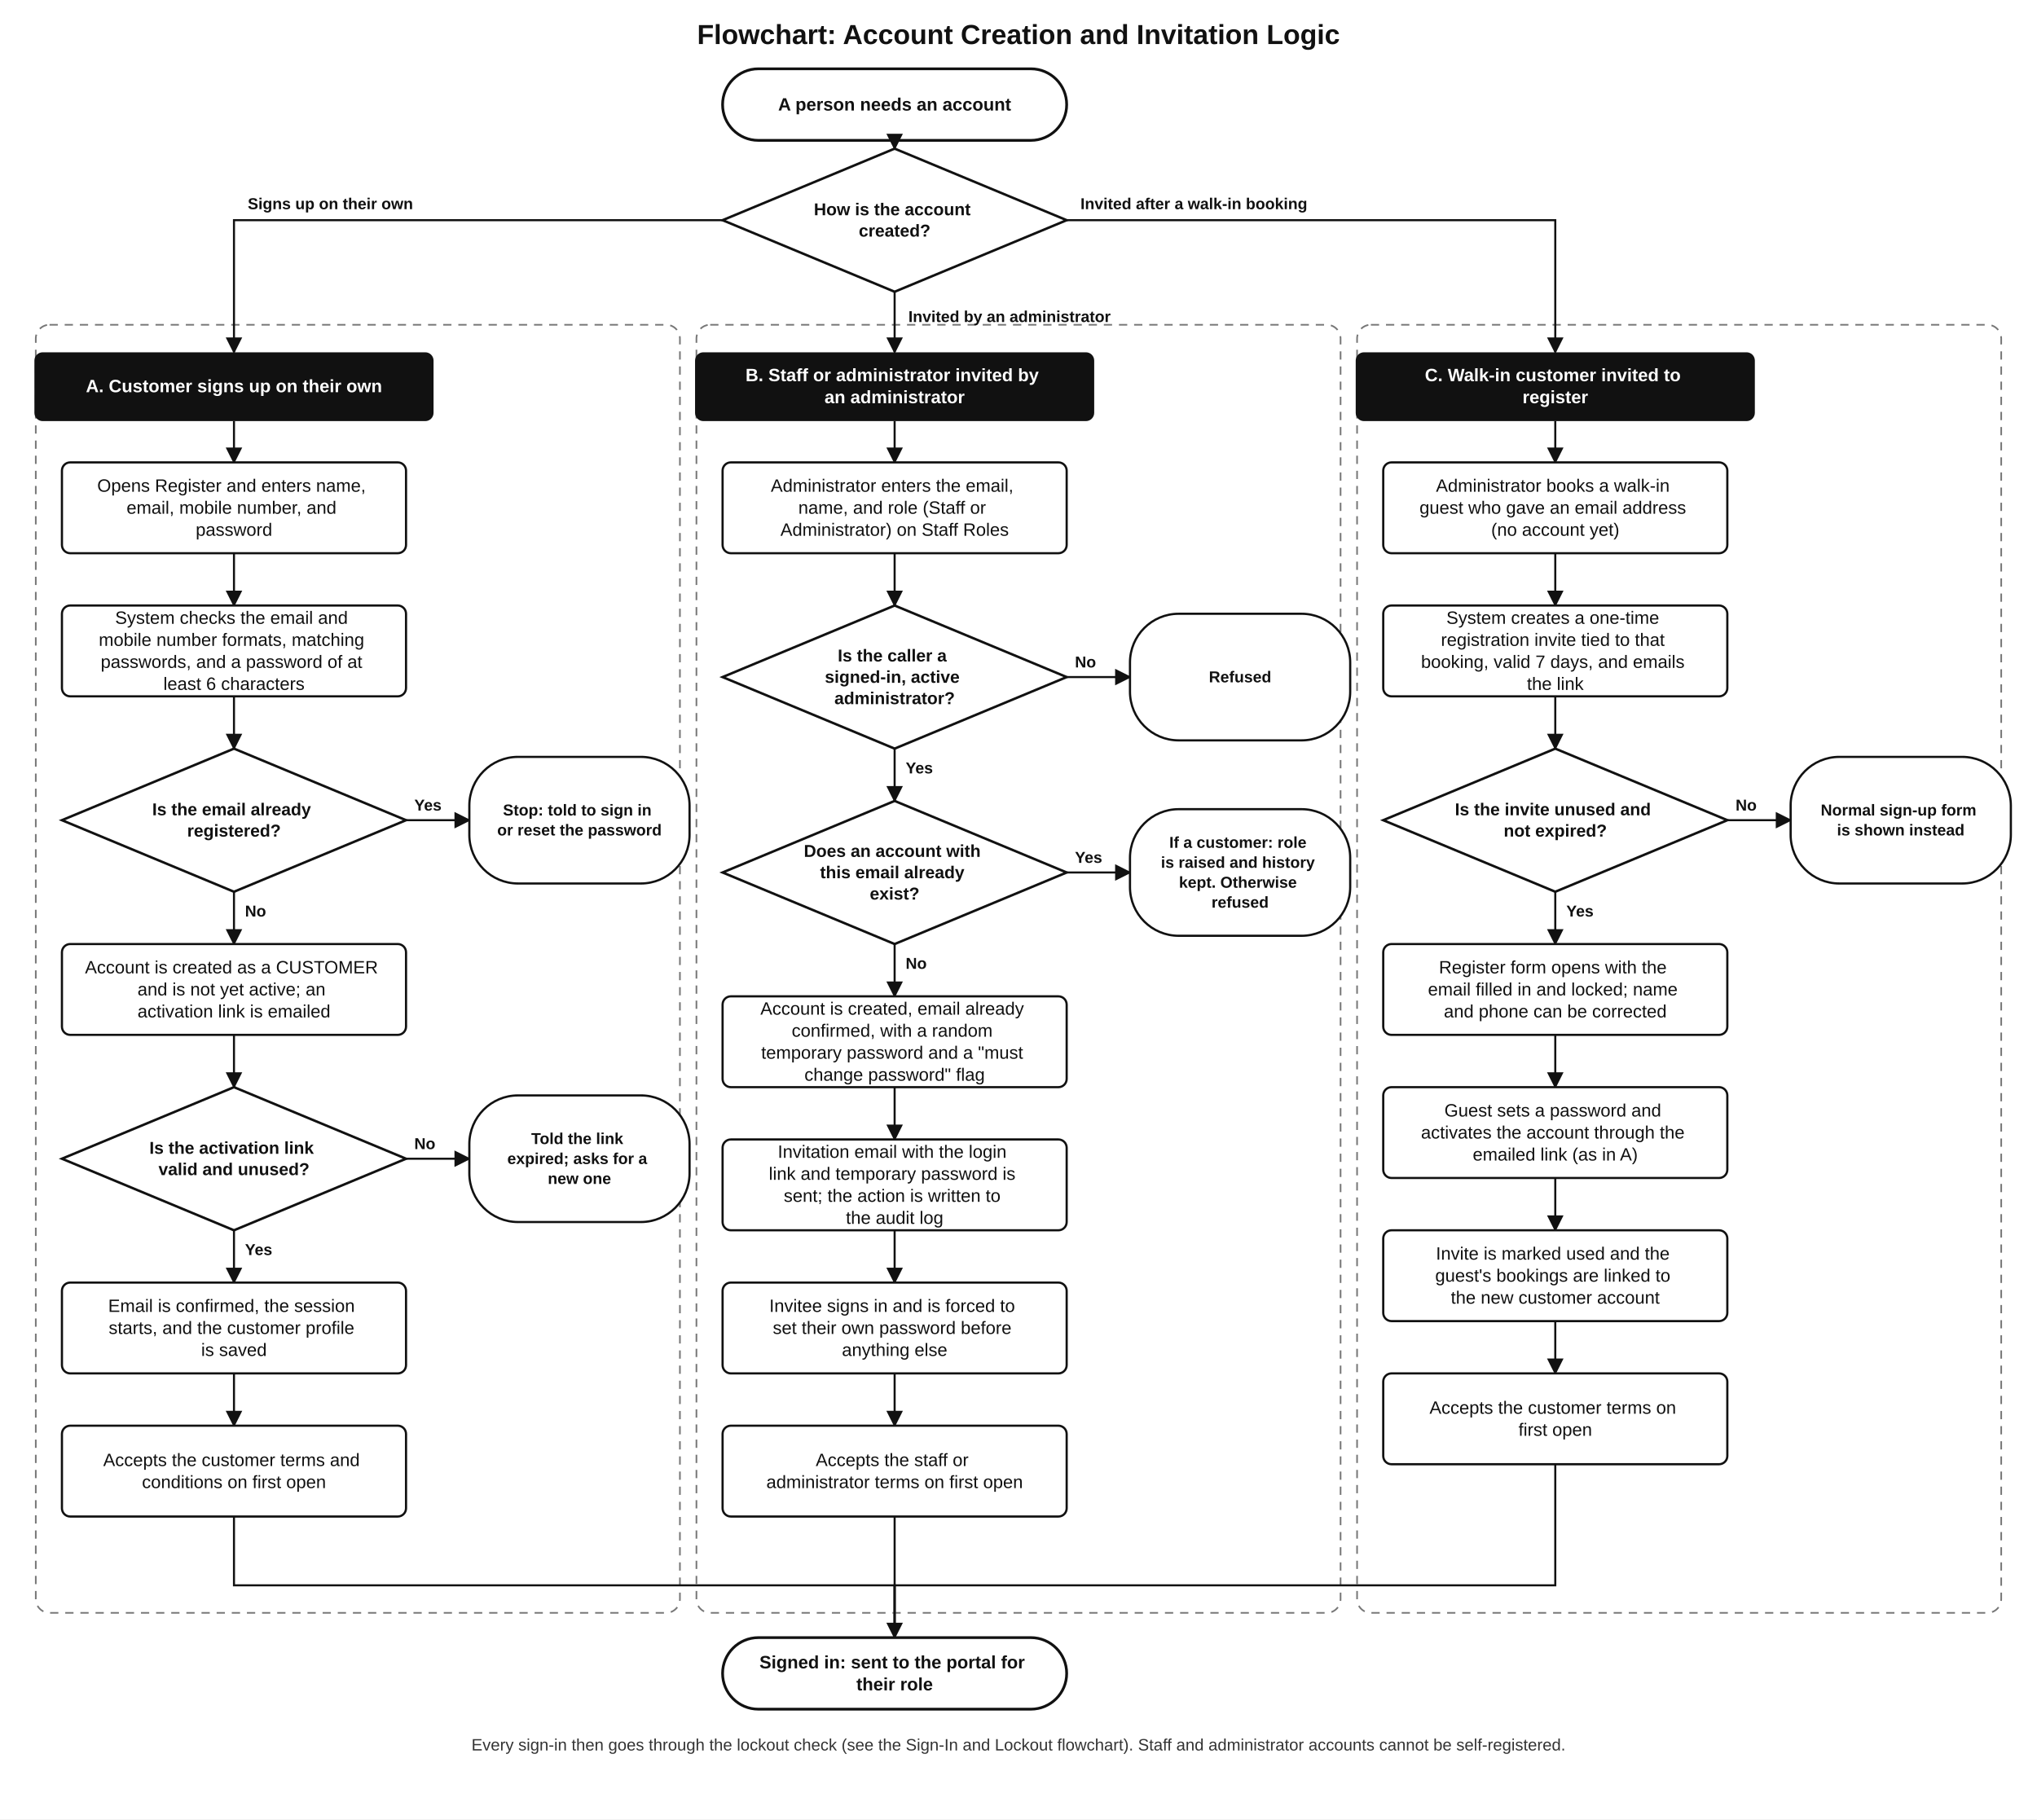
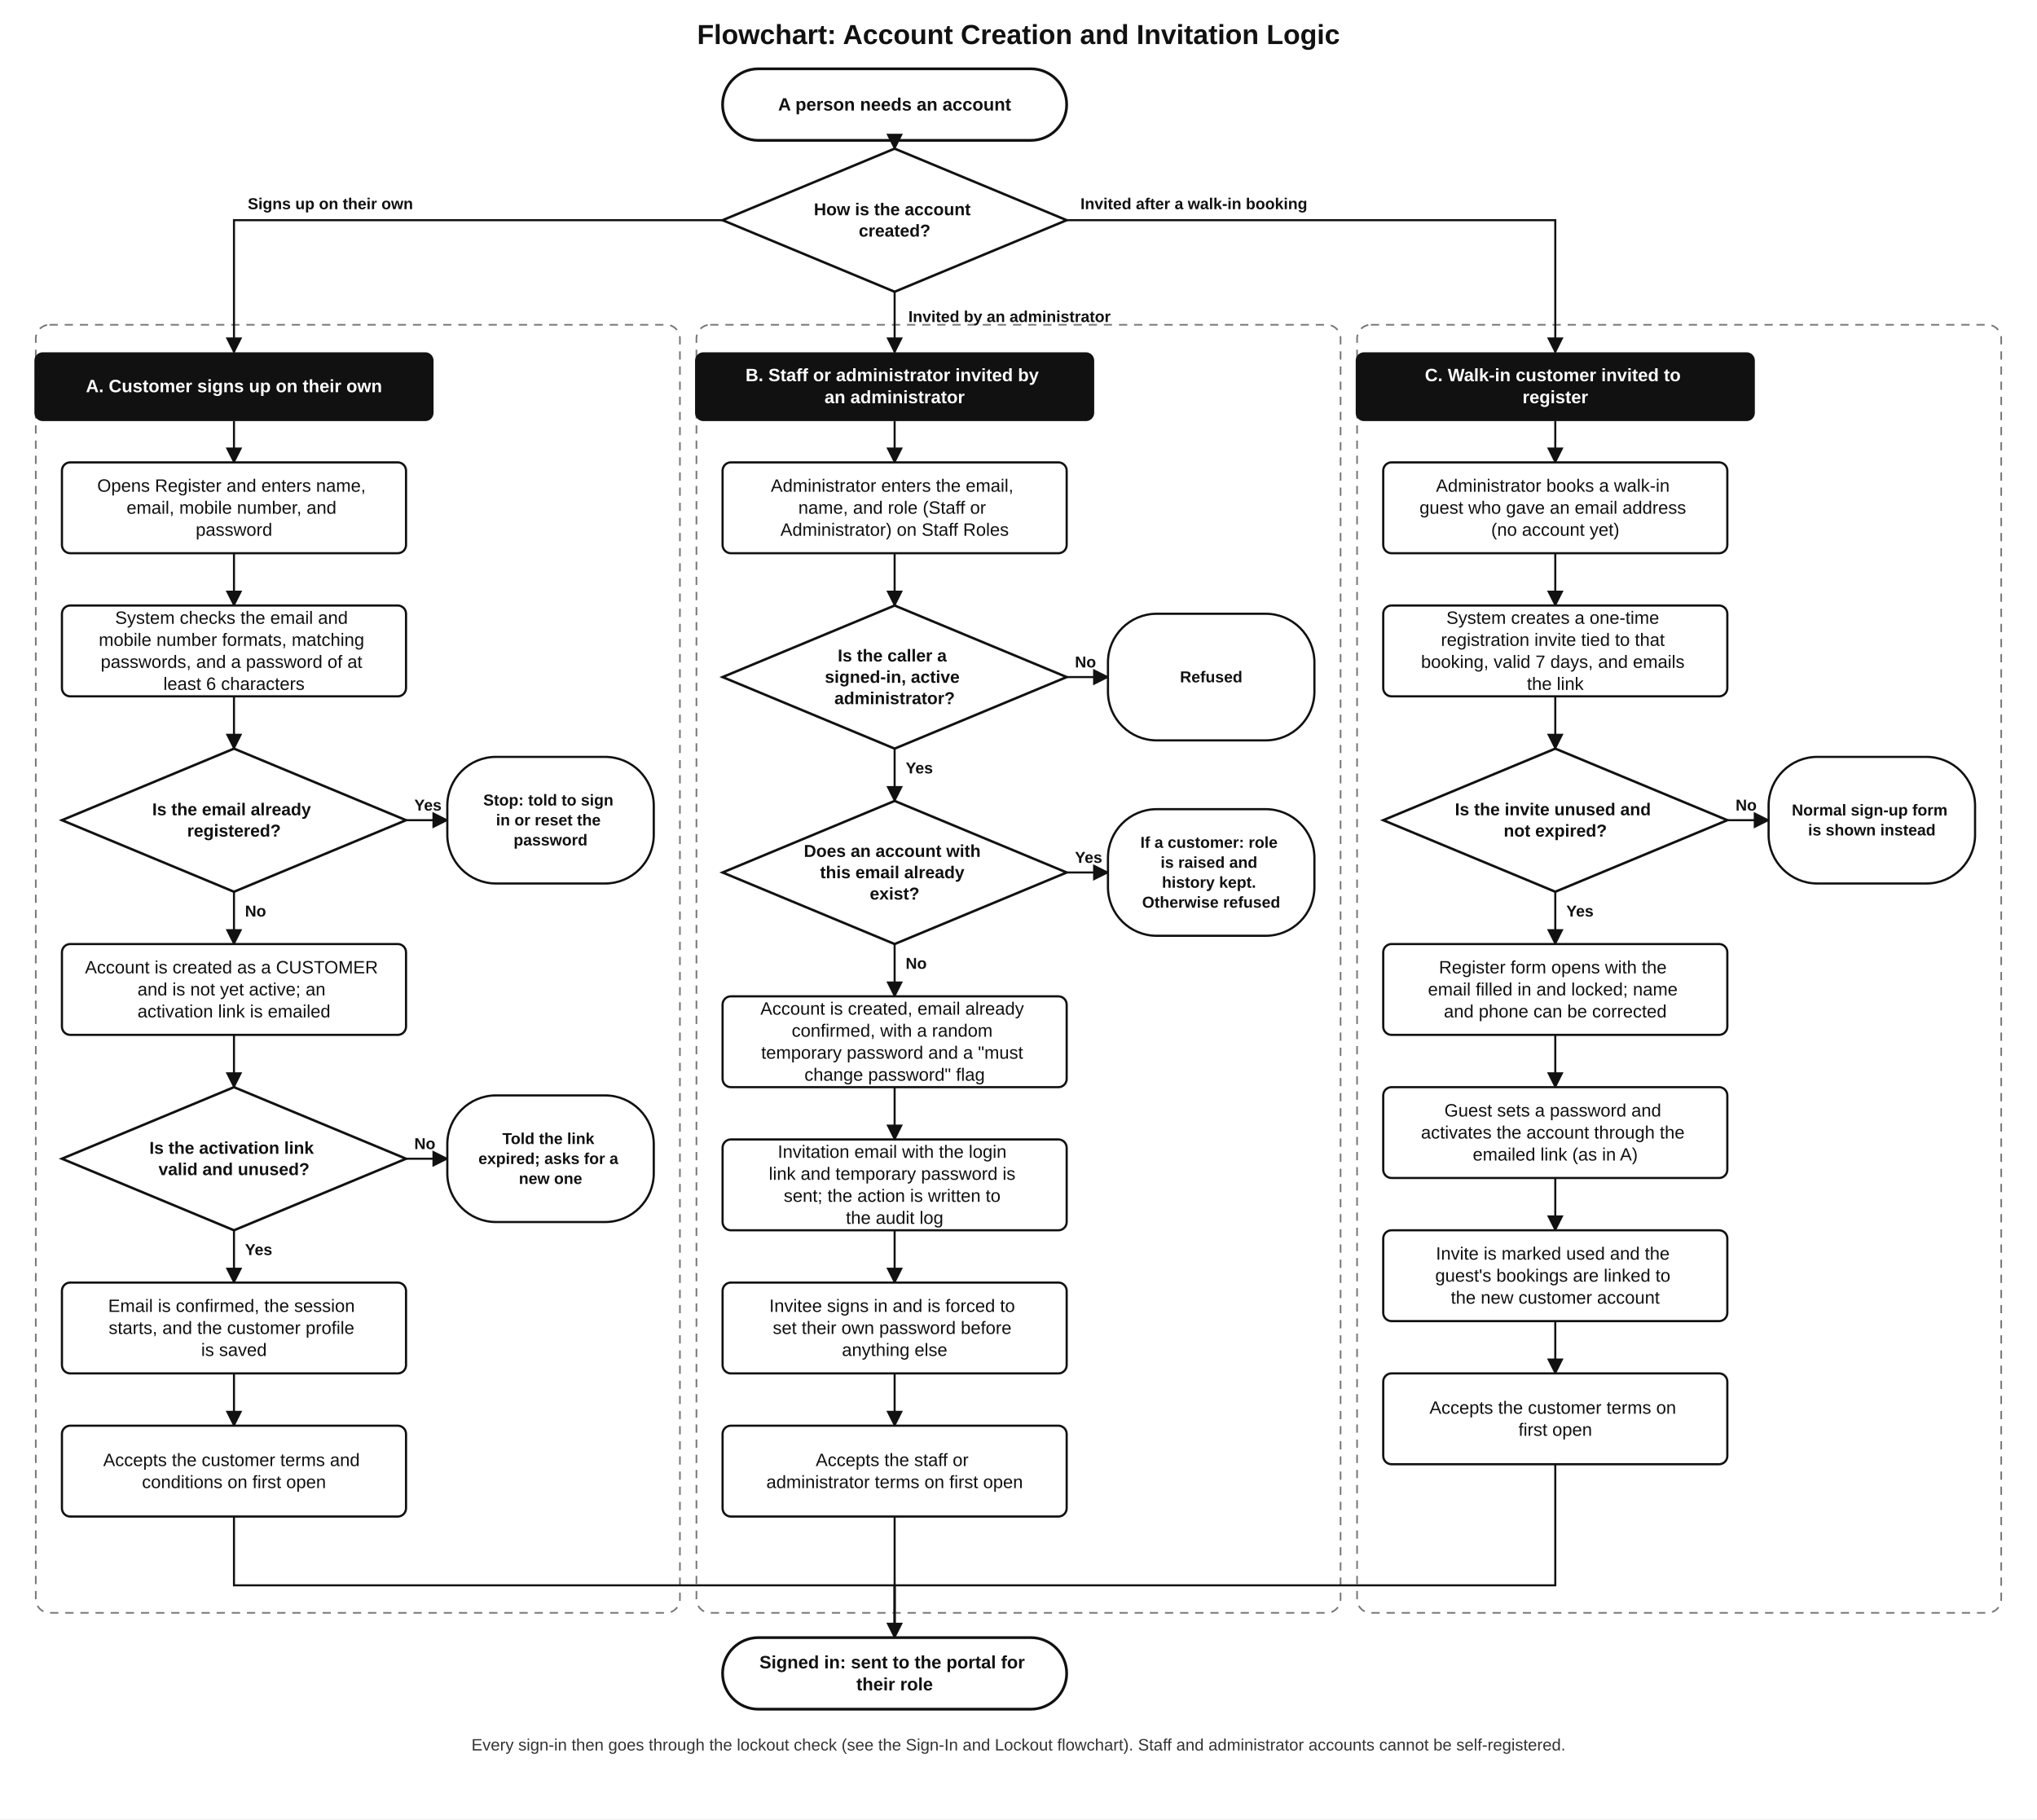
<svg xmlns="http://www.w3.org/2000/svg" viewBox="0 0 1480 1322" width="1480" height="1322" font-family="Arial, Helvetica, sans-serif">
  <defs>
    <marker id="a" viewBox="0 0 10 10" refX="9" refY="5" markerWidth="8" markerHeight="8" orient="auto">
      <path d="M0,0 L10,5 L0,10 z" fill="#111" />
    </marker>
  </defs>
  <rect width="1480" height="1322" fill="#fff" />
  <text x="740" y="32" text-anchor="middle" font-size="20" font-weight="800" fill="#111">Flowchart: Account Creation and Invitation Logic</text>
  <rect x="525" y="50" width="250" height="52" rx="26" fill="#fff" stroke="#111" stroke-width="2" />
  <text text-anchor="middle" font-size="13" font-weight="700" fill="#111">
    <tspan x="650" y="80.333">A person needs an account</tspan>
  </text>
  <polygon points="650,108 775,160 650,212 525,160" fill="#fff" stroke="#111" stroke-width="1.8" />
  <text text-anchor="middle" font-size="12.5" font-weight="600" fill="#111">
    <tspan x="650" y="156.417">How is the account</tspan>
    <tspan x="650" y="171.917">created?</tspan>
  </text>
  <path d="M650,102 L650,108" fill="none" stroke="#111" stroke-width="1.5" marker-end="url(#a)" />
  <rect x="26" y="236" width="468" height="936" rx="10" fill="none" stroke="#777" stroke-width="1.2" stroke-dasharray="6 5" />
  <rect x="25" y="256" width="290" height="50" rx="6" fill="#111" />
  <text text-anchor="middle" font-size="13" font-weight="800" fill="#fff">
    <tspan x="170" y="285">A. Customer signs up on their own</tspan>
  </text>
  <path d="M170,306 L170,336" fill="none" stroke="#111" stroke-width="1.5" marker-end="url(#a)" />
  <path d="M525,160 L170,160 L170,256" fill="none" stroke="#111" stroke-width="1.5" marker-end="url(#a)" />
  <text x="180" y="152" font-size="11.5" font-weight="700" fill="#111">Signs up on their own</text>
  <path d="M170,402 L170,440" fill="none" stroke="#111" stroke-width="1.5" marker-end="url(#a)" />
  <path d="M170,506 L170,544" fill="none" stroke="#111" stroke-width="1.5" marker-end="url(#a)" />
-   <path d="M295,596 L341,596" fill="none" stroke="#111" stroke-width="1.5" marker-end="url(#a)" />
+   <path d="M295,596 L325,596" fill="none" stroke="#111" stroke-width="1.5" marker-end="url(#a)" />
  <text x="301" y="589" font-size="11.5" font-weight="700" fill="#111">Yes</text>
  <path d="M170,648 L170,686" fill="none" stroke="#111" stroke-width="1.5" marker-end="url(#a)" />
  <text x="178" y="666" font-size="11.5" font-weight="700" fill="#111">No</text>
  <path d="M170,752 L170,790" fill="none" stroke="#111" stroke-width="1.5" marker-end="url(#a)" />
-   <path d="M295,842 L341,842" fill="none" stroke="#111" stroke-width="1.5" marker-end="url(#a)" />
+   <path d="M295,842 L325,842" fill="none" stroke="#111" stroke-width="1.5" marker-end="url(#a)" />
  <text x="301" y="835" font-size="11.5" font-weight="700" fill="#111">No</text>
  <path d="M170,894 L170,932" fill="none" stroke="#111" stroke-width="1.5" marker-end="url(#a)" />
  <text x="178" y="912" font-size="11.5" font-weight="700" fill="#111">Yes</text>
  <path d="M170,998 L170,1036" fill="none" stroke="#111" stroke-width="1.5" marker-end="url(#a)" />
  <rect x="45" y="336" width="250" height="66" rx="6" fill="#fff" stroke="#111" stroke-width="1.6" />
  <text text-anchor="middle" font-size="13" font-weight="400" fill="#111">
    <tspan x="170" y="357.333">Opens Register and enters name,</tspan>
    <tspan x="170" y="373.333">email, mobile number, and</tspan>
    <tspan x="170" y="389.333">password</tspan>
  </text>
  <rect x="45" y="440" width="250" height="66" rx="6" fill="#fff" stroke="#111" stroke-width="1.6" />
  <text text-anchor="middle" font-size="13" font-weight="400" fill="#111">
    <tspan x="170" y="453.333">System checks the email and</tspan>
    <tspan x="170" y="469.333">mobile number formats, matching</tspan>
    <tspan x="170" y="485.333">passwords, and a password of at</tspan>
    <tspan x="170" y="501.333">least 6 characters</tspan>
  </text>
  <polygon points="170,544 295,596 170,648 45,596" fill="#fff" stroke="#111" stroke-width="1.8" />
  <text text-anchor="middle" font-size="12.5" font-weight="600" fill="#111">
    <tspan x="170" y="592.417">Is the email already</tspan>
    <tspan x="170" y="607.917">registered?</tspan>
  </text>
  <rect x="45" y="686" width="250" height="66" rx="6" fill="#fff" stroke="#111" stroke-width="1.6" />
  <text text-anchor="middle" font-size="13" font-weight="400" fill="#111">
    <tspan x="170" y="707.333">Account is created as a CUSTOMER</tspan>
    <tspan x="170" y="723.333">and is not yet active; an</tspan>
    <tspan x="170" y="739.333">activation link is emailed</tspan>
  </text>
  <polygon points="170,790 295,842 170,894 45,842" fill="#fff" stroke="#111" stroke-width="1.8" />
  <text text-anchor="middle" font-size="12.5" font-weight="600" fill="#111">
    <tspan x="170" y="838.417">Is the activation link</tspan>
    <tspan x="170" y="853.917">valid and unused?</tspan>
  </text>
  <rect x="45" y="932" width="250" height="66" rx="6" fill="#fff" stroke="#111" stroke-width="1.6" />
  <text text-anchor="middle" font-size="13" font-weight="400" fill="#111">
    <tspan x="170" y="953.333">Email is confirmed, the session</tspan>
    <tspan x="170" y="969.333">starts, and the customer profile</tspan>
    <tspan x="170" y="985.333">is saved</tspan>
  </text>
  <rect x="45" y="1036" width="250" height="66" rx="6" fill="#fff" stroke="#111" stroke-width="1.6" />
  <text text-anchor="middle" font-size="13" font-weight="400" fill="#111">
    <tspan x="170" y="1065.333">Accepts the customer terms and</tspan>
    <tspan x="170" y="1081.333">conditions on first open</tspan>
  </text>
-   <rect x="341" y="550" width="160" height="92" rx="35.385" fill="#fff" stroke="#111" stroke-width="1.6" stroke-dasharray="1 0" />
-   <text text-anchor="middle" font-size="11.5" font-weight="600" fill="#111">
-     <tspan x="421" y="592.583">Stop: told to sign in</tspan>
-     <tspan x="421" y="607.083">or reset the password</tspan>
-   </text>
-   <rect x="341" y="796" width="160" height="92" rx="35.385" fill="#fff" stroke="#111" stroke-width="1.6" stroke-dasharray="1 0" />
-   <text text-anchor="middle" font-size="11.5" font-weight="600" fill="#111">
-     <tspan x="421" y="831.333">Told the link</tspan>
-     <tspan x="421" y="845.833">expired; asks for a</tspan>
-     <tspan x="421" y="860.333">new one</tspan>
+   <rect x="325" y="550" width="150" height="92" rx="35.385" fill="#fff" stroke="#111" stroke-width="1.6" stroke-dasharray="1 0" />
+   <text text-anchor="middle" font-size="11.5" font-weight="600" fill="#111">
+     <tspan x="400" y="585.333">Stop: told to sign</tspan>
+     <tspan x="400" y="599.833">in or reset the</tspan>
+     <tspan x="400" y="614.333">password</tspan>
+   </text>
+   <rect x="325" y="796" width="150" height="92" rx="35.385" fill="#fff" stroke="#111" stroke-width="1.6" stroke-dasharray="1 0" />
+   <text text-anchor="middle" font-size="11.5" font-weight="600" fill="#111">
+     <tspan x="400" y="831.333">Told the link</tspan>
+     <tspan x="400" y="845.833">expired; asks for a</tspan>
+     <tspan x="400" y="860.333">new one</tspan>
  </text>
  <path d="M170,1102 L170,1152 L650,1152 L650,1190" fill="none" stroke="#111" stroke-width="1.5" />
  <rect x="506" y="236" width="468" height="936" rx="10" fill="none" stroke="#777" stroke-width="1.2" stroke-dasharray="6 5" />
  <rect x="505" y="256" width="290" height="50" rx="6" fill="#111" />
  <text text-anchor="middle" font-size="13" font-weight="800" fill="#fff">
    <tspan x="650" y="277">B. Staff or administrator invited by</tspan>
    <tspan x="650" y="293">an administrator</tspan>
  </text>
  <path d="M650,306 L650,336" fill="none" stroke="#111" stroke-width="1.5" marker-end="url(#a)" />
  <path d="M650,212 L650,256" fill="none" stroke="#111" stroke-width="1.5" marker-end="url(#a)" />
  <text x="660" y="234" font-size="11.5" font-weight="700" fill="#111">Invited by an administrator</text>
  <path d="M650,402 L650,440" fill="none" stroke="#111" stroke-width="1.5" marker-end="url(#a)" />
-   <path d="M775,492 L821,492" fill="none" stroke="#111" stroke-width="1.5" marker-end="url(#a)" />
+   <path d="M775,492 L805,492" fill="none" stroke="#111" stroke-width="1.5" marker-end="url(#a)" />
  <text x="781" y="485" font-size="11.5" font-weight="700" fill="#111">No</text>
  <path d="M650,544 L650,582" fill="none" stroke="#111" stroke-width="1.5" marker-end="url(#a)" />
  <text x="658" y="562" font-size="11.5" font-weight="700" fill="#111">Yes</text>
-   <path d="M775,634 L821,634" fill="none" stroke="#111" stroke-width="1.5" marker-end="url(#a)" />
+   <path d="M775,634 L805,634" fill="none" stroke="#111" stroke-width="1.5" marker-end="url(#a)" />
  <text x="781" y="627" font-size="11.5" font-weight="700" fill="#111">Yes</text>
  <path d="M650,686 L650,724" fill="none" stroke="#111" stroke-width="1.5" marker-end="url(#a)" />
  <text x="658" y="704" font-size="11.5" font-weight="700" fill="#111">No</text>
  <path d="M650,790 L650,828" fill="none" stroke="#111" stroke-width="1.5" marker-end="url(#a)" />
  <path d="M650,894 L650,932" fill="none" stroke="#111" stroke-width="1.5" marker-end="url(#a)" />
  <path d="M650,998 L650,1036" fill="none" stroke="#111" stroke-width="1.5" marker-end="url(#a)" />
  <rect x="525" y="336" width="250" height="66" rx="6" fill="#fff" stroke="#111" stroke-width="1.6" />
  <text text-anchor="middle" font-size="13" font-weight="400" fill="#111">
    <tspan x="650" y="357.333">Administrator enters the email,</tspan>
    <tspan x="650" y="373.333">name, and role (Staff or</tspan>
    <tspan x="650" y="389.333">Administrator) on Staff Roles</tspan>
  </text>
  <polygon points="650,440 775,492 650,544 525,492" fill="#fff" stroke="#111" stroke-width="1.8" />
  <text text-anchor="middle" font-size="12.5" font-weight="600" fill="#111">
    <tspan x="650" y="480.667">Is the caller a</tspan>
    <tspan x="650" y="496.167">signed-in, active</tspan>
    <tspan x="650" y="511.667">administrator?</tspan>
  </text>
  <polygon points="650,582 775,634 650,686 525,634" fill="#fff" stroke="#111" stroke-width="1.8" />
  <text text-anchor="middle" font-size="12.5" font-weight="600" fill="#111">
    <tspan x="650" y="622.667">Does an account with</tspan>
    <tspan x="650" y="638.167">this email already</tspan>
    <tspan x="650" y="653.667">exist?</tspan>
  </text>
  <rect x="525" y="724" width="250" height="66" rx="6" fill="#fff" stroke="#111" stroke-width="1.6" />
  <text text-anchor="middle" font-size="13" font-weight="400" fill="#111">
    <tspan x="650" y="737.333">Account is created, email already</tspan>
    <tspan x="650" y="753.333">confirmed, with a random</tspan>
    <tspan x="650" y="769.333">temporary password and a "must</tspan>
    <tspan x="650" y="785.333">change password" flag</tspan>
  </text>
  <rect x="525" y="828" width="250" height="66" rx="6" fill="#fff" stroke="#111" stroke-width="1.6" />
  <text text-anchor="middle" font-size="13" font-weight="400" fill="#111">
    <tspan x="650" y="841.333">Invitation email with the login</tspan>
    <tspan x="650" y="857.333">link and temporary password is</tspan>
    <tspan x="650" y="873.333">sent; the action is written to</tspan>
    <tspan x="650" y="889.333">the audit log</tspan>
  </text>
  <rect x="525" y="932" width="250" height="66" rx="6" fill="#fff" stroke="#111" stroke-width="1.6" />
  <text text-anchor="middle" font-size="13" font-weight="400" fill="#111">
    <tspan x="650" y="953.333">Invitee signs in and is forced to</tspan>
    <tspan x="650" y="969.333">set their own password before</tspan>
    <tspan x="650" y="985.333">anything else</tspan>
  </text>
  <rect x="525" y="1036" width="250" height="66" rx="6" fill="#fff" stroke="#111" stroke-width="1.6" />
  <text text-anchor="middle" font-size="13" font-weight="400" fill="#111">
    <tspan x="650" y="1065.333">Accepts the staff or</tspan>
    <tspan x="650" y="1081.333">administrator terms on first open</tspan>
  </text>
-   <rect x="821" y="446" width="160" height="92" rx="35.385" fill="#fff" stroke="#111" stroke-width="1.6" stroke-dasharray="1 0" />
-   <text text-anchor="middle" font-size="11.5" font-weight="600" fill="#111">
-     <tspan x="901" y="495.833">Refused</tspan>
-   </text>
-   <rect x="821" y="588" width="160" height="92" rx="35.385" fill="#fff" stroke="#111" stroke-width="1.6" stroke-dasharray="1 0" />
-   <text text-anchor="middle" font-size="11.5" font-weight="600" fill="#111">
-     <tspan x="901" y="616.083">If a customer: role</tspan>
-     <tspan x="901" y="630.583">is raised and history</tspan>
-     <tspan x="901" y="645.083">kept. Otherwise</tspan>
-     <tspan x="901" y="659.583">refused</tspan>
+   <rect x="805" y="446" width="150" height="92" rx="35.385" fill="#fff" stroke="#111" stroke-width="1.6" stroke-dasharray="1 0" />
+   <text text-anchor="middle" font-size="11.5" font-weight="600" fill="#111">
+     <tspan x="880" y="495.833">Refused</tspan>
+   </text>
+   <rect x="805" y="588" width="150" height="92" rx="35.385" fill="#fff" stroke="#111" stroke-width="1.6" stroke-dasharray="1 0" />
+   <text text-anchor="middle" font-size="11.5" font-weight="600" fill="#111">
+     <tspan x="880" y="616.083">If a customer: role</tspan>
+     <tspan x="880" y="630.583">is raised and</tspan>
+     <tspan x="880" y="645.083">history kept.</tspan>
+     <tspan x="880" y="659.583">Otherwise refused</tspan>
  </text>
  <path d="M650,1102 L650,1152 L650,1152 L650,1190" fill="none" stroke="#111" stroke-width="1.5" marker-end="url(#a)" />
  <rect x="986" y="236" width="468" height="936" rx="10" fill="none" stroke="#777" stroke-width="1.2" stroke-dasharray="6 5" />
  <rect x="985" y="256" width="290" height="50" rx="6" fill="#111" />
  <text text-anchor="middle" font-size="13" font-weight="800" fill="#fff">
    <tspan x="1130" y="277">C. Walk-in customer invited to</tspan>
    <tspan x="1130" y="293">register</tspan>
  </text>
  <path d="M1130,306 L1130,336" fill="none" stroke="#111" stroke-width="1.5" marker-end="url(#a)" />
  <path d="M775,160 L1130,160 L1130,256" fill="none" stroke="#111" stroke-width="1.5" marker-end="url(#a)" />
  <text x="785" y="152" font-size="11.5" font-weight="700" fill="#111">Invited after a walk-in booking</text>
  <path d="M1130,402 L1130,440" fill="none" stroke="#111" stroke-width="1.5" marker-end="url(#a)" />
  <path d="M1130,506 L1130,544" fill="none" stroke="#111" stroke-width="1.5" marker-end="url(#a)" />
-   <path d="M1255,596 L1301,596" fill="none" stroke="#111" stroke-width="1.5" marker-end="url(#a)" />
+   <path d="M1255,596 L1285,596" fill="none" stroke="#111" stroke-width="1.5" marker-end="url(#a)" />
  <text x="1261" y="589" font-size="11.5" font-weight="700" fill="#111">No</text>
  <path d="M1130,648 L1130,686" fill="none" stroke="#111" stroke-width="1.5" marker-end="url(#a)" />
  <text x="1138" y="666" font-size="11.5" font-weight="700" fill="#111">Yes</text>
  <path d="M1130,752 L1130,790" fill="none" stroke="#111" stroke-width="1.5" marker-end="url(#a)" />
  <path d="M1130,856 L1130,894" fill="none" stroke="#111" stroke-width="1.5" marker-end="url(#a)" />
  <path d="M1130,960 L1130,998" fill="none" stroke="#111" stroke-width="1.5" marker-end="url(#a)" />
  <rect x="1005" y="336" width="250" height="66" rx="6" fill="#fff" stroke="#111" stroke-width="1.6" />
  <text text-anchor="middle" font-size="13" font-weight="400" fill="#111">
    <tspan x="1130" y="357.333">Administrator books a walk-in</tspan>
    <tspan x="1130" y="373.333">guest who gave an email address</tspan>
    <tspan x="1130" y="389.333">(no account yet)</tspan>
  </text>
  <rect x="1005" y="440" width="250" height="66" rx="6" fill="#fff" stroke="#111" stroke-width="1.6" />
  <text text-anchor="middle" font-size="13" font-weight="400" fill="#111">
    <tspan x="1130" y="453.333">System creates a one-time</tspan>
    <tspan x="1130" y="469.333">registration invite tied to that</tspan>
    <tspan x="1130" y="485.333">booking, valid 7 days, and emails</tspan>
    <tspan x="1130" y="501.333">the link</tspan>
  </text>
  <polygon points="1130,544 1255,596 1130,648 1005,596" fill="#fff" stroke="#111" stroke-width="1.8" />
  <text text-anchor="middle" font-size="12.5" font-weight="600" fill="#111">
    <tspan x="1130" y="592.417">Is the invite unused and</tspan>
    <tspan x="1130" y="607.917">not expired?</tspan>
  </text>
  <rect x="1005" y="686" width="250" height="66" rx="6" fill="#fff" stroke="#111" stroke-width="1.6" />
  <text text-anchor="middle" font-size="13" font-weight="400" fill="#111">
    <tspan x="1130" y="707.333">Register form opens with the</tspan>
    <tspan x="1130" y="723.333">email filled in and locked; name</tspan>
    <tspan x="1130" y="739.333">and phone can be corrected</tspan>
  </text>
  <rect x="1005" y="790" width="250" height="66" rx="6" fill="#fff" stroke="#111" stroke-width="1.6" />
  <text text-anchor="middle" font-size="13" font-weight="400" fill="#111">
    <tspan x="1130" y="811.333">Guest sets a password and</tspan>
    <tspan x="1130" y="827.333">activates the account through the</tspan>
    <tspan x="1130" y="843.333">emailed link (as in A)</tspan>
  </text>
  <rect x="1005" y="894" width="250" height="66" rx="6" fill="#fff" stroke="#111" stroke-width="1.6" />
  <text text-anchor="middle" font-size="13" font-weight="400" fill="#111">
    <tspan x="1130" y="915.333">Invite is marked used and the</tspan>
    <tspan x="1130" y="931.333">guest's bookings are linked to</tspan>
    <tspan x="1130" y="947.333">the new customer account</tspan>
  </text>
  <rect x="1005" y="998" width="250" height="66" rx="6" fill="#fff" stroke="#111" stroke-width="1.6" />
  <text text-anchor="middle" font-size="13" font-weight="400" fill="#111">
    <tspan x="1130" y="1027.333">Accepts the customer terms on</tspan>
    <tspan x="1130" y="1043.333">first open</tspan>
  </text>
-   <rect x="1301" y="550" width="160" height="92" rx="35.385" fill="#fff" stroke="#111" stroke-width="1.6" stroke-dasharray="1 0" />
-   <text text-anchor="middle" font-size="11.5" font-weight="600" fill="#111">
-     <tspan x="1381" y="592.583">Normal sign-up form</tspan>
-     <tspan x="1381" y="607.083">is shown instead</tspan>
+   <rect x="1285" y="550" width="150" height="92" rx="35.385" fill="#fff" stroke="#111" stroke-width="1.6" stroke-dasharray="1 0" />
+   <text text-anchor="middle" font-size="11.5" font-weight="600" fill="#111">
+     <tspan x="1360" y="592.583">Normal sign-up form</tspan>
+     <tspan x="1360" y="607.083">is shown instead</tspan>
  </text>
  <path d="M1130,1064 L1130,1152 L650,1152 L650,1190" fill="none" stroke="#111" stroke-width="1.5" />
  <rect x="525" y="1190" width="250" height="52" rx="26" fill="#fff" stroke="#111" stroke-width="2" />
  <text text-anchor="middle" font-size="13" font-weight="700" fill="#111">
    <tspan x="650" y="1212.333">Signed in: sent to the portal for</tspan>
    <tspan x="650" y="1228.333">their role</tspan>
  </text>
  <text x="740" y="1272" text-anchor="middle" font-size="12" fill="#333">Every sign-in then goes through the lockout check (see the Sign-In and Lockout flowchart). Staff and administrator accounts cannot be self-registered.</text>
</svg>
